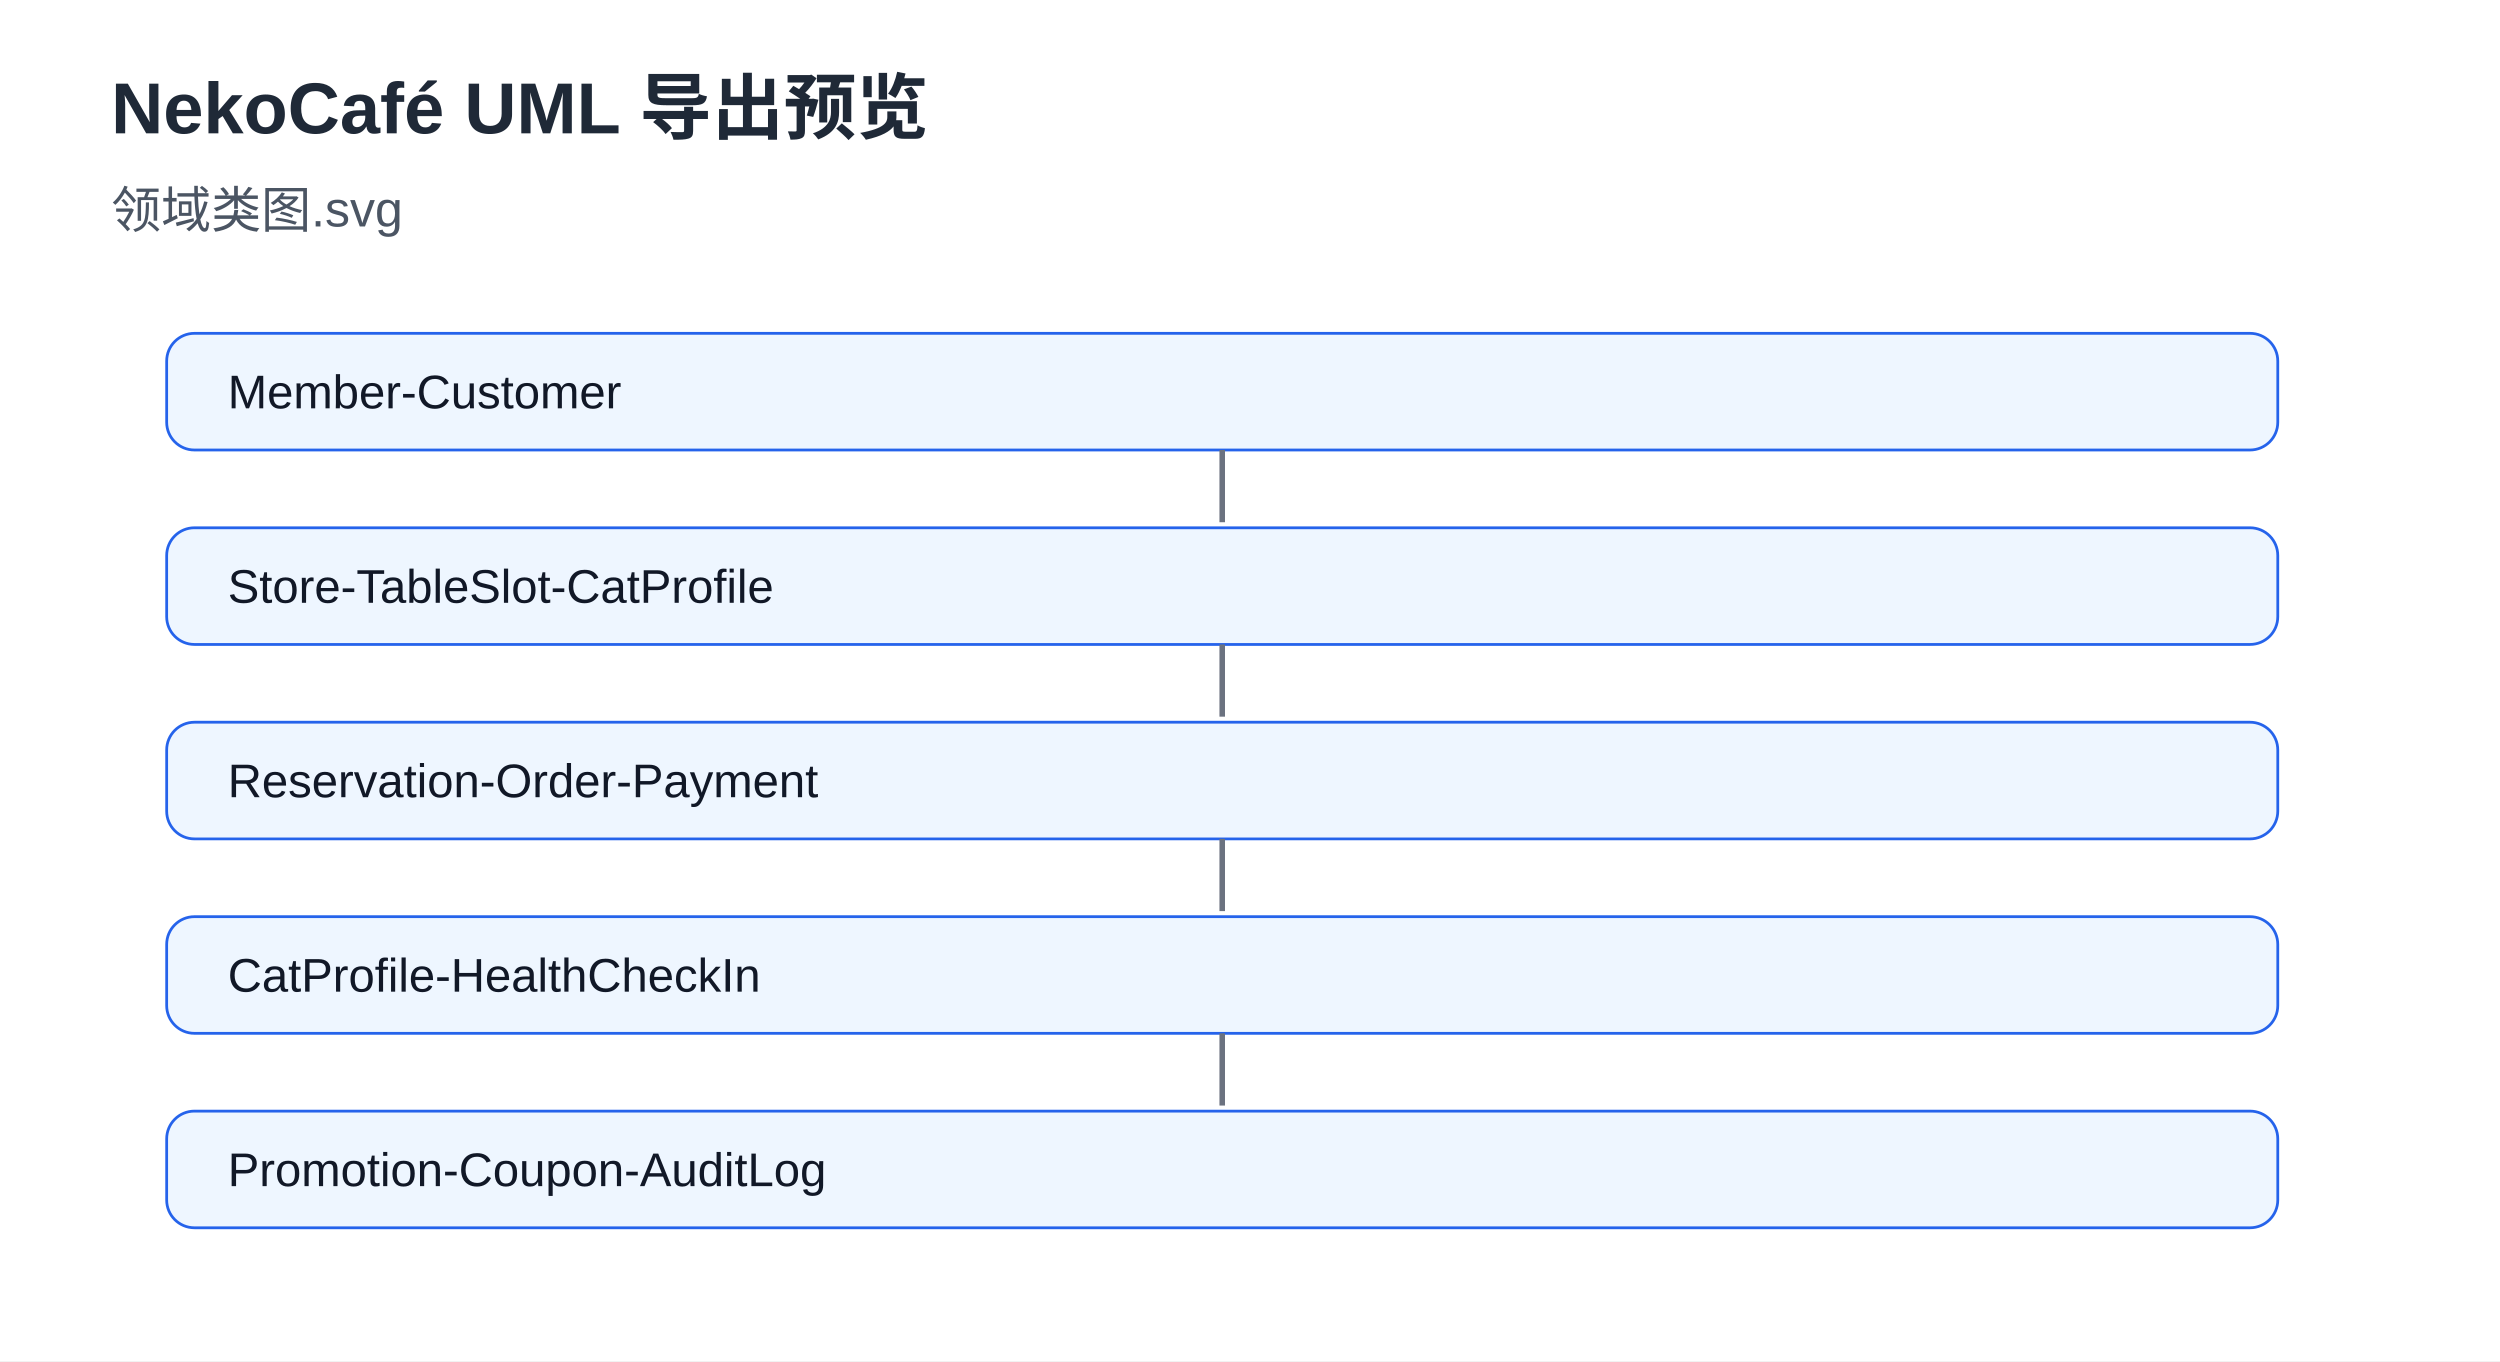
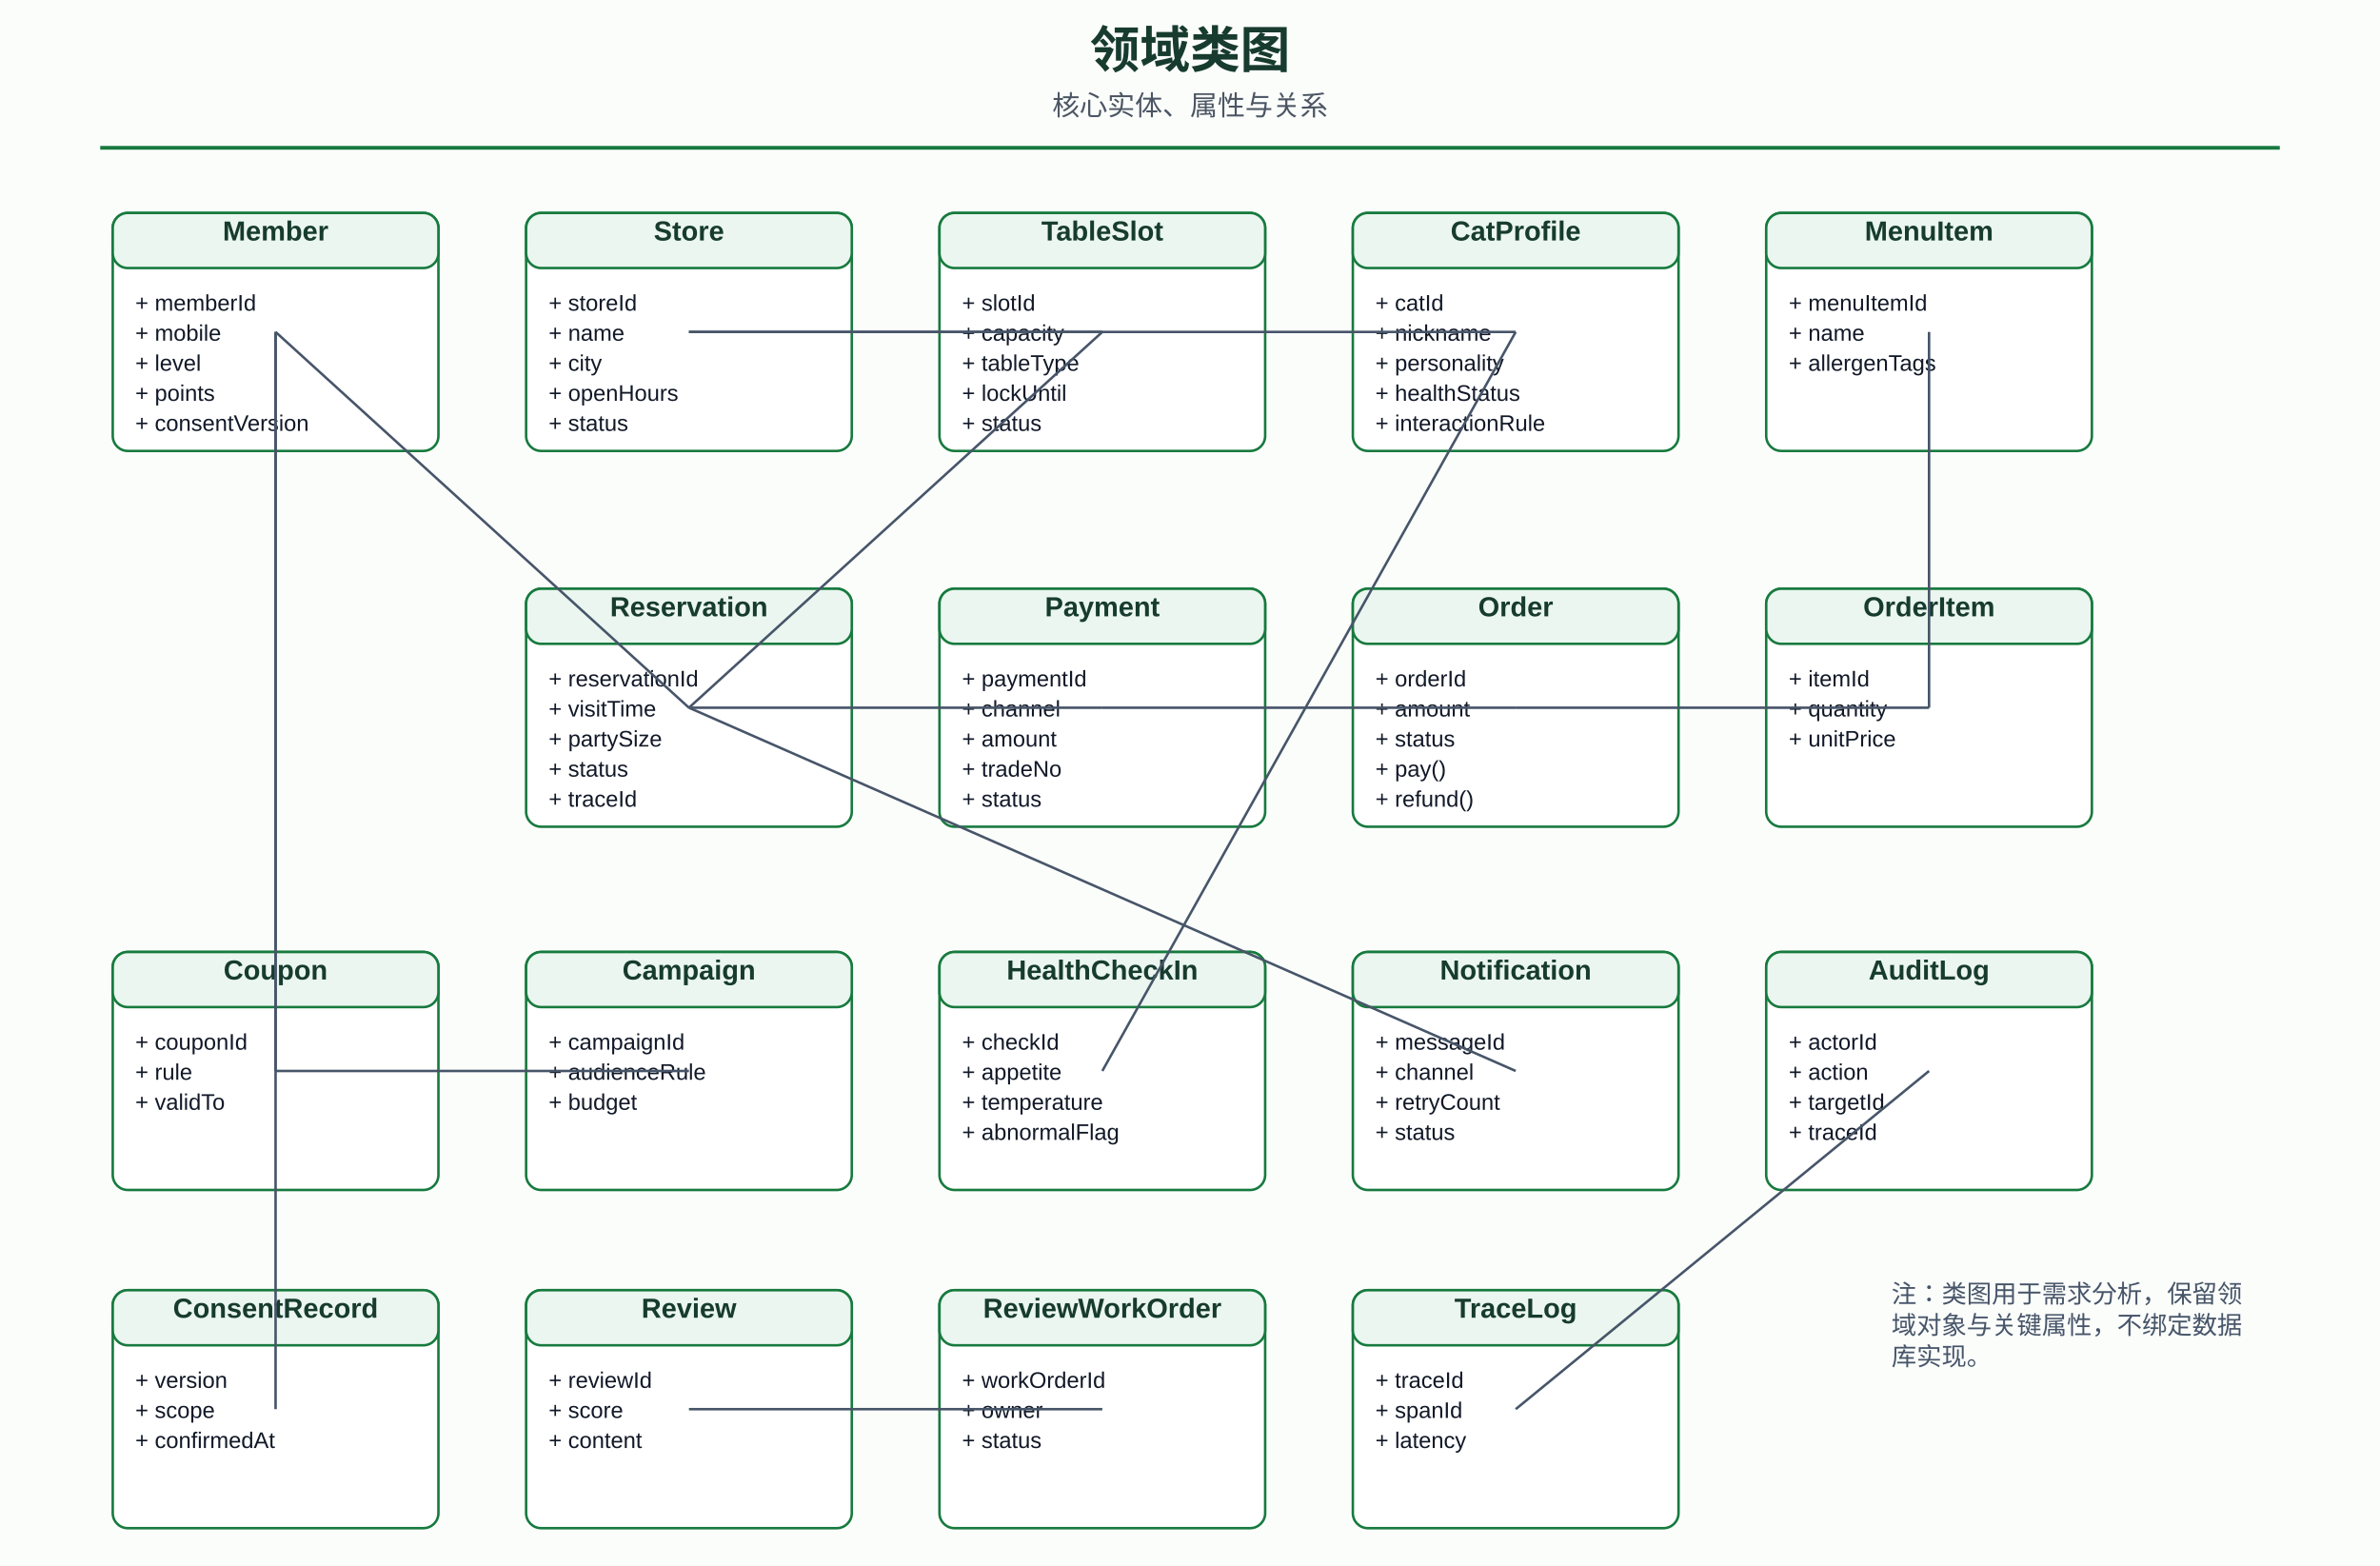
- <svg xmlns="http://www.w3.org/2000/svg" width="900" height="490" viewBox="0 0 900 490">
-   <rect width="100%" height="100%" fill="#ffffff" />
-   <text x="40" y="48" font-family="Microsoft YaHei, Arial" font-size="26" font-weight="700" fill="#1f2937">NekoCafé UML 导出预览</text>
-   <text x="40" y="82" font-family="Microsoft YaHei, Arial" font-size="18" fill="#4b5563">领域类图.svg</text>
-   <rect x="60" y="120" rx="10" ry="10" width="760" height="42" fill="#eef6ff" stroke="#2563eb" />
-   <text x="82" y="147" font-family="Microsoft YaHei, Arial" font-size="17" fill="#111827">Member-Customer</text>
-   <line x1="440" y1="162" x2="440" y2="188" stroke="#6b7280" stroke-width="2" />
-   <rect x="60" y="190" rx="10" ry="10" width="760" height="42" fill="#eef6ff" stroke="#2563eb" />
-   <text x="82" y="217" font-family="Microsoft YaHei, Arial" font-size="17" fill="#111827">Store-TableSlot-CatProfile</text>
-   <line x1="440" y1="232" x2="440" y2="258" stroke="#6b7280" stroke-width="2" />
-   <rect x="60" y="260" rx="10" ry="10" width="760" height="42" fill="#eef6ff" stroke="#2563eb" />
-   <text x="82" y="287" font-family="Microsoft YaHei, Arial" font-size="17" fill="#111827">Reservation-Order-Payment</text>
-   <line x1="440" y1="302" x2="440" y2="328" stroke="#6b7280" stroke-width="2" />
-   <rect x="60" y="330" rx="10" ry="10" width="760" height="42" fill="#eef6ff" stroke="#2563eb" />
-   <text x="82" y="357" font-family="Microsoft YaHei, Arial" font-size="17" fill="#111827">CatProfile-HealthCheckIn</text>
-   <line x1="440" y1="372" x2="440" y2="398" stroke="#6b7280" stroke-width="2" />
-   <rect x="60" y="400" rx="10" ry="10" width="760" height="42" fill="#eef6ff" stroke="#2563eb" />
-   <text x="82" y="427" font-family="Microsoft YaHei, Arial" font-size="17" fill="#111827">Promotion-Coupon-AuditLog</text>
+ <svg xmlns="http://www.w3.org/2000/svg" width="1900" height="1250" viewBox="0 0 1900 1250">
+   <defs>
+     <marker id="arrow" markerWidth="12" markerHeight="12" refX="10" refY="6" orient="auto" markerUnits="strokeWidth">
+       <path d="M2,2 L10,6 L2,10 z" fill="#173B2F" />
+     </marker>
+     <linearGradient id="head" x1="0" y1="0" x2="1" y2="1">
+       <stop offset="0%" stop-color="#F8FCFA" />
+       <stop offset="100%" stop-color="#EAF6EF" />
+     </linearGradient>
+   </defs>
+   <rect width="100%" height="100%" fill="#FBFDFB" />
+   <text x="950.0" y="54" text-anchor="middle" font-family="Microsoft YaHei, Arial" font-size="40" font-weight="800" fill="#173B2F">领域类图</text>
+   <text x="950.0" y="92" text-anchor="middle" font-family="Microsoft YaHei, Arial" font-size="22" fill="#4B5563">核心实体、属性与关系</text>
+   <line x1="80" y1="118" x2="1820" y2="118" stroke="#177A3E" stroke-width="3" />
+   <rect x="90" y="170" width="260" height="190" rx="12" fill="#FFFFFF" stroke="#177A3E" stroke-width="2" />
+   <rect x="90" y="170" width="260" height="44" rx="12" fill="#EAF6EF" stroke="#177A3E" stroke-width="2" />
+   <text x="220.0" y="192.0" text-anchor="middle" font-family="Microsoft YaHei, Arial" font-size="22" font-weight="600" fill="#173B2F">
+     <tspan x="220.0" dy="0">Member</tspan>
+   </text>
+   <text x="108" y="248" text-anchor="start" font-family="Microsoft YaHei, Arial" font-size="18" font-weight="400" fill="#111827">
+     <tspan x="108" dy="0">+ memberId</tspan>
+   </text>
+   <text x="108" y="272" text-anchor="start" font-family="Microsoft YaHei, Arial" font-size="18" font-weight="400" fill="#111827">
+     <tspan x="108" dy="0">+ mobile</tspan>
+   </text>
+   <text x="108" y="296" text-anchor="start" font-family="Microsoft YaHei, Arial" font-size="18" font-weight="400" fill="#111827">
+     <tspan x="108" dy="0">+ level</tspan>
+   </text>
+   <text x="108" y="320" text-anchor="start" font-family="Microsoft YaHei, Arial" font-size="18" font-weight="400" fill="#111827">
+     <tspan x="108" dy="0">+ points</tspan>
+   </text>
+   <text x="108" y="344" text-anchor="start" font-family="Microsoft YaHei, Arial" font-size="18" font-weight="400" fill="#111827">
+     <tspan x="108" dy="0">+ consentVersion</tspan>
+   </text>
+   <rect x="420" y="170" width="260" height="190" rx="12" fill="#FFFFFF" stroke="#177A3E" stroke-width="2" />
+   <rect x="420" y="170" width="260" height="44" rx="12" fill="#EAF6EF" stroke="#177A3E" stroke-width="2" />
+   <text x="550.0" y="192.0" text-anchor="middle" font-family="Microsoft YaHei, Arial" font-size="22" font-weight="600" fill="#173B2F">
+     <tspan x="550.0" dy="0">Store</tspan>
+   </text>
+   <text x="438" y="248" text-anchor="start" font-family="Microsoft YaHei, Arial" font-size="18" font-weight="400" fill="#111827">
+     <tspan x="438" dy="0">+ storeId</tspan>
+   </text>
+   <text x="438" y="272" text-anchor="start" font-family="Microsoft YaHei, Arial" font-size="18" font-weight="400" fill="#111827">
+     <tspan x="438" dy="0">+ name</tspan>
+   </text>
+   <text x="438" y="296" text-anchor="start" font-family="Microsoft YaHei, Arial" font-size="18" font-weight="400" fill="#111827">
+     <tspan x="438" dy="0">+ city</tspan>
+   </text>
+   <text x="438" y="320" text-anchor="start" font-family="Microsoft YaHei, Arial" font-size="18" font-weight="400" fill="#111827">
+     <tspan x="438" dy="0">+ openHours</tspan>
+   </text>
+   <text x="438" y="344" text-anchor="start" font-family="Microsoft YaHei, Arial" font-size="18" font-weight="400" fill="#111827">
+     <tspan x="438" dy="0">+ status</tspan>
+   </text>
+   <rect x="750" y="170" width="260" height="190" rx="12" fill="#FFFFFF" stroke="#177A3E" stroke-width="2" />
+   <rect x="750" y="170" width="260" height="44" rx="12" fill="#EAF6EF" stroke="#177A3E" stroke-width="2" />
+   <text x="880.0" y="192.0" text-anchor="middle" font-family="Microsoft YaHei, Arial" font-size="22" font-weight="600" fill="#173B2F">
+     <tspan x="880.0" dy="0">TableSlot</tspan>
+   </text>
+   <text x="768" y="248" text-anchor="start" font-family="Microsoft YaHei, Arial" font-size="18" font-weight="400" fill="#111827">
+     <tspan x="768" dy="0">+ slotId</tspan>
+   </text>
+   <text x="768" y="272" text-anchor="start" font-family="Microsoft YaHei, Arial" font-size="18" font-weight="400" fill="#111827">
+     <tspan x="768" dy="0">+ capacity</tspan>
+   </text>
+   <text x="768" y="296" text-anchor="start" font-family="Microsoft YaHei, Arial" font-size="18" font-weight="400" fill="#111827">
+     <tspan x="768" dy="0">+ tableType</tspan>
+   </text>
+   <text x="768" y="320" text-anchor="start" font-family="Microsoft YaHei, Arial" font-size="18" font-weight="400" fill="#111827">
+     <tspan x="768" dy="0">+ lockUntil</tspan>
+   </text>
+   <text x="768" y="344" text-anchor="start" font-family="Microsoft YaHei, Arial" font-size="18" font-weight="400" fill="#111827">
+     <tspan x="768" dy="0">+ status</tspan>
+   </text>
+   <rect x="1080" y="170" width="260" height="190" rx="12" fill="#FFFFFF" stroke="#177A3E" stroke-width="2" />
+   <rect x="1080" y="170" width="260" height="44" rx="12" fill="#EAF6EF" stroke="#177A3E" stroke-width="2" />
+   <text x="1210.0" y="192.0" text-anchor="middle" font-family="Microsoft YaHei, Arial" font-size="22" font-weight="600" fill="#173B2F">
+     <tspan x="1210.0" dy="0">CatProfile</tspan>
+   </text>
+   <text x="1098" y="248" text-anchor="start" font-family="Microsoft YaHei, Arial" font-size="18" font-weight="400" fill="#111827">
+     <tspan x="1098" dy="0">+ catId</tspan>
+   </text>
+   <text x="1098" y="272" text-anchor="start" font-family="Microsoft YaHei, Arial" font-size="18" font-weight="400" fill="#111827">
+     <tspan x="1098" dy="0">+ nickname</tspan>
+   </text>
+   <text x="1098" y="296" text-anchor="start" font-family="Microsoft YaHei, Arial" font-size="18" font-weight="400" fill="#111827">
+     <tspan x="1098" dy="0">+ personality</tspan>
+   </text>
+   <text x="1098" y="320" text-anchor="start" font-family="Microsoft YaHei, Arial" font-size="18" font-weight="400" fill="#111827">
+     <tspan x="1098" dy="0">+ healthStatus</tspan>
+   </text>
+   <text x="1098" y="344" text-anchor="start" font-family="Microsoft YaHei, Arial" font-size="18" font-weight="400" fill="#111827">
+     <tspan x="1098" dy="0">+ interactionRule</tspan>
+   </text>
+   <rect x="420" y="470" width="260" height="190" rx="12" fill="#FFFFFF" stroke="#177A3E" stroke-width="2" />
+   <rect x="420" y="470" width="260" height="44" rx="12" fill="#EAF6EF" stroke="#177A3E" stroke-width="2" />
+   <text x="550.0" y="492.0" text-anchor="middle" font-family="Microsoft YaHei, Arial" font-size="22" font-weight="600" fill="#173B2F">
+     <tspan x="550.0" dy="0">Reservation</tspan>
+   </text>
+   <text x="438" y="548" text-anchor="start" font-family="Microsoft YaHei, Arial" font-size="18" font-weight="400" fill="#111827">
+     <tspan x="438" dy="0">+ reservationId</tspan>
+   </text>
+   <text x="438" y="572" text-anchor="start" font-family="Microsoft YaHei, Arial" font-size="18" font-weight="400" fill="#111827">
+     <tspan x="438" dy="0">+ visitTime</tspan>
+   </text>
+   <text x="438" y="596" text-anchor="start" font-family="Microsoft YaHei, Arial" font-size="18" font-weight="400" fill="#111827">
+     <tspan x="438" dy="0">+ partySize</tspan>
+   </text>
+   <text x="438" y="620" text-anchor="start" font-family="Microsoft YaHei, Arial" font-size="18" font-weight="400" fill="#111827">
+     <tspan x="438" dy="0">+ status</tspan>
+   </text>
+   <text x="438" y="644" text-anchor="start" font-family="Microsoft YaHei, Arial" font-size="18" font-weight="400" fill="#111827">
+     <tspan x="438" dy="0">+ traceId</tspan>
+   </text>
+   <rect x="750" y="470" width="260" height="190" rx="12" fill="#FFFFFF" stroke="#177A3E" stroke-width="2" />
+   <rect x="750" y="470" width="260" height="44" rx="12" fill="#EAF6EF" stroke="#177A3E" stroke-width="2" />
+   <text x="880.0" y="492.0" text-anchor="middle" font-family="Microsoft YaHei, Arial" font-size="22" font-weight="600" fill="#173B2F">
+     <tspan x="880.0" dy="0">Payment</tspan>
+   </text>
+   <text x="768" y="548" text-anchor="start" font-family="Microsoft YaHei, Arial" font-size="18" font-weight="400" fill="#111827">
+     <tspan x="768" dy="0">+ paymentId</tspan>
+   </text>
+   <text x="768" y="572" text-anchor="start" font-family="Microsoft YaHei, Arial" font-size="18" font-weight="400" fill="#111827">
+     <tspan x="768" dy="0">+ channel</tspan>
+   </text>
+   <text x="768" y="596" text-anchor="start" font-family="Microsoft YaHei, Arial" font-size="18" font-weight="400" fill="#111827">
+     <tspan x="768" dy="0">+ amount</tspan>
+   </text>
+   <text x="768" y="620" text-anchor="start" font-family="Microsoft YaHei, Arial" font-size="18" font-weight="400" fill="#111827">
+     <tspan x="768" dy="0">+ tradeNo</tspan>
+   </text>
+   <text x="768" y="644" text-anchor="start" font-family="Microsoft YaHei, Arial" font-size="18" font-weight="400" fill="#111827">
+     <tspan x="768" dy="0">+ status</tspan>
+   </text>
+   <rect x="1080" y="470" width="260" height="190" rx="12" fill="#FFFFFF" stroke="#177A3E" stroke-width="2" />
+   <rect x="1080" y="470" width="260" height="44" rx="12" fill="#EAF6EF" stroke="#177A3E" stroke-width="2" />
+   <text x="1210.0" y="492.0" text-anchor="middle" font-family="Microsoft YaHei, Arial" font-size="22" font-weight="600" fill="#173B2F">
+     <tspan x="1210.0" dy="0">Order</tspan>
+   </text>
+   <text x="1098" y="548" text-anchor="start" font-family="Microsoft YaHei, Arial" font-size="18" font-weight="400" fill="#111827">
+     <tspan x="1098" dy="0">+ orderId</tspan>
+   </text>
+   <text x="1098" y="572" text-anchor="start" font-family="Microsoft YaHei, Arial" font-size="18" font-weight="400" fill="#111827">
+     <tspan x="1098" dy="0">+ amount</tspan>
+   </text>
+   <text x="1098" y="596" text-anchor="start" font-family="Microsoft YaHei, Arial" font-size="18" font-weight="400" fill="#111827">
+     <tspan x="1098" dy="0">+ status</tspan>
+   </text>
+   <text x="1098" y="620" text-anchor="start" font-family="Microsoft YaHei, Arial" font-size="18" font-weight="400" fill="#111827">
+     <tspan x="1098" dy="0">+ pay()</tspan>
+   </text>
+   <text x="1098" y="644" text-anchor="start" font-family="Microsoft YaHei, Arial" font-size="18" font-weight="400" fill="#111827">
+     <tspan x="1098" dy="0">+ refund()</tspan>
+   </text>
+   <rect x="1410" y="470" width="260" height="190" rx="12" fill="#FFFFFF" stroke="#177A3E" stroke-width="2" />
+   <rect x="1410" y="470" width="260" height="44" rx="12" fill="#EAF6EF" stroke="#177A3E" stroke-width="2" />
+   <text x="1540.0" y="492.0" text-anchor="middle" font-family="Microsoft YaHei, Arial" font-size="22" font-weight="600" fill="#173B2F">
+     <tspan x="1540.0" dy="0">OrderItem</tspan>
+   </text>
+   <text x="1428" y="548" text-anchor="start" font-family="Microsoft YaHei, Arial" font-size="18" font-weight="400" fill="#111827">
+     <tspan x="1428" dy="0">+ itemId</tspan>
+   </text>
+   <text x="1428" y="572" text-anchor="start" font-family="Microsoft YaHei, Arial" font-size="18" font-weight="400" fill="#111827">
+     <tspan x="1428" dy="0">+ quantity</tspan>
+   </text>
+   <text x="1428" y="596" text-anchor="start" font-family="Microsoft YaHei, Arial" font-size="18" font-weight="400" fill="#111827">
+     <tspan x="1428" dy="0">+ unitPrice</tspan>
+   </text>
+   <rect x="1410" y="170" width="260" height="190" rx="12" fill="#FFFFFF" stroke="#177A3E" stroke-width="2" />
+   <rect x="1410" y="170" width="260" height="44" rx="12" fill="#EAF6EF" stroke="#177A3E" stroke-width="2" />
+   <text x="1540.0" y="192.0" text-anchor="middle" font-family="Microsoft YaHei, Arial" font-size="22" font-weight="600" fill="#173B2F">
+     <tspan x="1540.0" dy="0">MenuItem</tspan>
+   </text>
+   <text x="1428" y="248" text-anchor="start" font-family="Microsoft YaHei, Arial" font-size="18" font-weight="400" fill="#111827">
+     <tspan x="1428" dy="0">+ menuItemId</tspan>
+   </text>
+   <text x="1428" y="272" text-anchor="start" font-family="Microsoft YaHei, Arial" font-size="18" font-weight="400" fill="#111827">
+     <tspan x="1428" dy="0">+ name</tspan>
+   </text>
+   <text x="1428" y="296" text-anchor="start" font-family="Microsoft YaHei, Arial" font-size="18" font-weight="400" fill="#111827">
+     <tspan x="1428" dy="0">+ allergenTags</tspan>
+   </text>
+   <rect x="90" y="760" width="260" height="190" rx="12" fill="#FFFFFF" stroke="#177A3E" stroke-width="2" />
+   <rect x="90" y="760" width="260" height="44" rx="12" fill="#EAF6EF" stroke="#177A3E" stroke-width="2" />
+   <text x="220.0" y="782.0" text-anchor="middle" font-family="Microsoft YaHei, Arial" font-size="22" font-weight="600" fill="#173B2F">
+     <tspan x="220.0" dy="0">Coupon</tspan>
+   </text>
+   <text x="108" y="838" text-anchor="start" font-family="Microsoft YaHei, Arial" font-size="18" font-weight="400" fill="#111827">
+     <tspan x="108" dy="0">+ couponId</tspan>
+   </text>
+   <text x="108" y="862" text-anchor="start" font-family="Microsoft YaHei, Arial" font-size="18" font-weight="400" fill="#111827">
+     <tspan x="108" dy="0">+ rule</tspan>
+   </text>
+   <text x="108" y="886" text-anchor="start" font-family="Microsoft YaHei, Arial" font-size="18" font-weight="400" fill="#111827">
+     <tspan x="108" dy="0">+ validTo</tspan>
+   </text>
+   <rect x="420" y="760" width="260" height="190" rx="12" fill="#FFFFFF" stroke="#177A3E" stroke-width="2" />
+   <rect x="420" y="760" width="260" height="44" rx="12" fill="#EAF6EF" stroke="#177A3E" stroke-width="2" />
+   <text x="550.0" y="782.0" text-anchor="middle" font-family="Microsoft YaHei, Arial" font-size="22" font-weight="600" fill="#173B2F">
+     <tspan x="550.0" dy="0">Campaign</tspan>
+   </text>
+   <text x="438" y="838" text-anchor="start" font-family="Microsoft YaHei, Arial" font-size="18" font-weight="400" fill="#111827">
+     <tspan x="438" dy="0">+ campaignId</tspan>
+   </text>
+   <text x="438" y="862" text-anchor="start" font-family="Microsoft YaHei, Arial" font-size="18" font-weight="400" fill="#111827">
+     <tspan x="438" dy="0">+ audienceRule</tspan>
+   </text>
+   <text x="438" y="886" text-anchor="start" font-family="Microsoft YaHei, Arial" font-size="18" font-weight="400" fill="#111827">
+     <tspan x="438" dy="0">+ budget</tspan>
+   </text>
+   <rect x="750" y="760" width="260" height="190" rx="12" fill="#FFFFFF" stroke="#177A3E" stroke-width="2" />
+   <rect x="750" y="760" width="260" height="44" rx="12" fill="#EAF6EF" stroke="#177A3E" stroke-width="2" />
+   <text x="880.0" y="782.0" text-anchor="middle" font-family="Microsoft YaHei, Arial" font-size="22" font-weight="600" fill="#173B2F">
+     <tspan x="880.0" dy="0">HealthCheckIn</tspan>
+   </text>
+   <text x="768" y="838" text-anchor="start" font-family="Microsoft YaHei, Arial" font-size="18" font-weight="400" fill="#111827">
+     <tspan x="768" dy="0">+ checkId</tspan>
+   </text>
+   <text x="768" y="862" text-anchor="start" font-family="Microsoft YaHei, Arial" font-size="18" font-weight="400" fill="#111827">
+     <tspan x="768" dy="0">+ appetite</tspan>
+   </text>
+   <text x="768" y="886" text-anchor="start" font-family="Microsoft YaHei, Arial" font-size="18" font-weight="400" fill="#111827">
+     <tspan x="768" dy="0">+ temperature</tspan>
+   </text>
+   <text x="768" y="910" text-anchor="start" font-family="Microsoft YaHei, Arial" font-size="18" font-weight="400" fill="#111827">
+     <tspan x="768" dy="0">+ abnormalFlag</tspan>
+   </text>
+   <rect x="1080" y="760" width="260" height="190" rx="12" fill="#FFFFFF" stroke="#177A3E" stroke-width="2" />
+   <rect x="1080" y="760" width="260" height="44" rx="12" fill="#EAF6EF" stroke="#177A3E" stroke-width="2" />
+   <text x="1210.0" y="782.0" text-anchor="middle" font-family="Microsoft YaHei, Arial" font-size="22" font-weight="600" fill="#173B2F">
+     <tspan x="1210.0" dy="0">Notification</tspan>
+   </text>
+   <text x="1098" y="838" text-anchor="start" font-family="Microsoft YaHei, Arial" font-size="18" font-weight="400" fill="#111827">
+     <tspan x="1098" dy="0">+ messageId</tspan>
+   </text>
+   <text x="1098" y="862" text-anchor="start" font-family="Microsoft YaHei, Arial" font-size="18" font-weight="400" fill="#111827">
+     <tspan x="1098" dy="0">+ channel</tspan>
+   </text>
+   <text x="1098" y="886" text-anchor="start" font-family="Microsoft YaHei, Arial" font-size="18" font-weight="400" fill="#111827">
+     <tspan x="1098" dy="0">+ retryCount</tspan>
+   </text>
+   <text x="1098" y="910" text-anchor="start" font-family="Microsoft YaHei, Arial" font-size="18" font-weight="400" fill="#111827">
+     <tspan x="1098" dy="0">+ status</tspan>
+   </text>
+   <rect x="1410" y="760" width="260" height="190" rx="12" fill="#FFFFFF" stroke="#177A3E" stroke-width="2" />
+   <rect x="1410" y="760" width="260" height="44" rx="12" fill="#EAF6EF" stroke="#177A3E" stroke-width="2" />
+   <text x="1540.0" y="782.0" text-anchor="middle" font-family="Microsoft YaHei, Arial" font-size="22" font-weight="600" fill="#173B2F">
+     <tspan x="1540.0" dy="0">AuditLog</tspan>
+   </text>
+   <text x="1428" y="838" text-anchor="start" font-family="Microsoft YaHei, Arial" font-size="18" font-weight="400" fill="#111827">
+     <tspan x="1428" dy="0">+ actorId</tspan>
+   </text>
+   <text x="1428" y="862" text-anchor="start" font-family="Microsoft YaHei, Arial" font-size="18" font-weight="400" fill="#111827">
+     <tspan x="1428" dy="0">+ action</tspan>
+   </text>
+   <text x="1428" y="886" text-anchor="start" font-family="Microsoft YaHei, Arial" font-size="18" font-weight="400" fill="#111827">
+     <tspan x="1428" dy="0">+ targetId</tspan>
+   </text>
+   <text x="1428" y="910" text-anchor="start" font-family="Microsoft YaHei, Arial" font-size="18" font-weight="400" fill="#111827">
+     <tspan x="1428" dy="0">+ traceId</tspan>
+   </text>
+   <rect x="420" y="1030" width="260" height="190" rx="12" fill="#FFFFFF" stroke="#177A3E" stroke-width="2" />
+   <rect x="420" y="1030" width="260" height="44" rx="12" fill="#EAF6EF" stroke="#177A3E" stroke-width="2" />
+   <text x="550.0" y="1052.0" text-anchor="middle" font-family="Microsoft YaHei, Arial" font-size="22" font-weight="600" fill="#173B2F">
+     <tspan x="550.0" dy="0">Review</tspan>
+   </text>
+   <text x="438" y="1108" text-anchor="start" font-family="Microsoft YaHei, Arial" font-size="18" font-weight="400" fill="#111827">
+     <tspan x="438" dy="0">+ reviewId</tspan>
+   </text>
+   <text x="438" y="1132" text-anchor="start" font-family="Microsoft YaHei, Arial" font-size="18" font-weight="400" fill="#111827">
+     <tspan x="438" dy="0">+ score</tspan>
+   </text>
+   <text x="438" y="1156" text-anchor="start" font-family="Microsoft YaHei, Arial" font-size="18" font-weight="400" fill="#111827">
+     <tspan x="438" dy="0">+ content</tspan>
+   </text>
+   <rect x="750" y="1030" width="260" height="190" rx="12" fill="#FFFFFF" stroke="#177A3E" stroke-width="2" />
+   <rect x="750" y="1030" width="260" height="44" rx="12" fill="#EAF6EF" stroke="#177A3E" stroke-width="2" />
+   <text x="880.0" y="1052.0" text-anchor="middle" font-family="Microsoft YaHei, Arial" font-size="22" font-weight="600" fill="#173B2F">
+     <tspan x="880.0" dy="0">ReviewWorkOrder</tspan>
+   </text>
+   <text x="768" y="1108" text-anchor="start" font-family="Microsoft YaHei, Arial" font-size="18" font-weight="400" fill="#111827">
+     <tspan x="768" dy="0">+ workOrderId</tspan>
+   </text>
+   <text x="768" y="1132" text-anchor="start" font-family="Microsoft YaHei, Arial" font-size="18" font-weight="400" fill="#111827">
+     <tspan x="768" dy="0">+ owner</tspan>
+   </text>
+   <text x="768" y="1156" text-anchor="start" font-family="Microsoft YaHei, Arial" font-size="18" font-weight="400" fill="#111827">
+     <tspan x="768" dy="0">+ status</tspan>
+   </text>
+   <rect x="1080" y="1030" width="260" height="190" rx="12" fill="#FFFFFF" stroke="#177A3E" stroke-width="2" />
+   <rect x="1080" y="1030" width="260" height="44" rx="12" fill="#EAF6EF" stroke="#177A3E" stroke-width="2" />
+   <text x="1210.0" y="1052.0" text-anchor="middle" font-family="Microsoft YaHei, Arial" font-size="22" font-weight="600" fill="#173B2F">
+     <tspan x="1210.0" dy="0">TraceLog</tspan>
+   </text>
+   <text x="1098" y="1108" text-anchor="start" font-family="Microsoft YaHei, Arial" font-size="18" font-weight="400" fill="#111827">
+     <tspan x="1098" dy="0">+ traceId</tspan>
+   </text>
+   <text x="1098" y="1132" text-anchor="start" font-family="Microsoft YaHei, Arial" font-size="18" font-weight="400" fill="#111827">
+     <tspan x="1098" dy="0">+ spanId</tspan>
+   </text>
+   <text x="1098" y="1156" text-anchor="start" font-family="Microsoft YaHei, Arial" font-size="18" font-weight="400" fill="#111827">
+     <tspan x="1098" dy="0">+ latency</tspan>
+   </text>
+   <rect x="90" y="1030" width="260" height="190" rx="12" fill="#FFFFFF" stroke="#177A3E" stroke-width="2" />
+   <rect x="90" y="1030" width="260" height="44" rx="12" fill="#EAF6EF" stroke="#177A3E" stroke-width="2" />
+   <text x="220.0" y="1052.0" text-anchor="middle" font-family="Microsoft YaHei, Arial" font-size="22" font-weight="600" fill="#173B2F">
+     <tspan x="220.0" dy="0">ConsentRecord</tspan>
+   </text>
+   <text x="108" y="1108" text-anchor="start" font-family="Microsoft YaHei, Arial" font-size="18" font-weight="400" fill="#111827">
+     <tspan x="108" dy="0">+ version</tspan>
+   </text>
+   <text x="108" y="1132" text-anchor="start" font-family="Microsoft YaHei, Arial" font-size="18" font-weight="400" fill="#111827">
+     <tspan x="108" dy="0">+ scope</tspan>
+   </text>
+   <text x="108" y="1156" text-anchor="start" font-family="Microsoft YaHei, Arial" font-size="18" font-weight="400" fill="#111827">
+     <tspan x="108" dy="0">+ confirmedAt</tspan>
+   </text>
+   <line x1="220" y1="265" x2="550" y2="565" stroke="#475569" stroke-width="2" />
+   <line x1="550" y1="265" x2="880" y2="265" stroke="#475569" stroke-width="2" />
+   <line x1="550" y1="265" x2="1210" y2="265" stroke="#475569" stroke-width="2" />
+   <line x1="550" y1="565" x2="880" y2="265" stroke="#475569" stroke-width="2" />
+   <line x1="550" y1="565" x2="880" y2="565" stroke="#475569" stroke-width="2" />
+   <line x1="550" y1="565" x2="1210" y2="855" stroke="#475569" stroke-width="2" />
+   <line x1="1210" y1="565" x2="880" y2="565" stroke="#475569" stroke-width="2" />
+   <line x1="1210" y1="565" x2="1540" y2="565" stroke="#475569" stroke-width="2" />
+   <line x1="1540" y1="565" x2="1540" y2="265" stroke="#475569" stroke-width="2" />
+   <line x1="220" y1="265" x2="220" y2="855" stroke="#475569" stroke-width="2" />
+   <line x1="550" y1="855" x2="220" y2="855" stroke="#475569" stroke-width="2" />
+   <line x1="1210" y1="265" x2="880" y2="855" stroke="#475569" stroke-width="2" />
+   <line x1="1540" y1="855" x2="1210" y2="1125" stroke="#475569" stroke-width="2" />
+   <line x1="550" y1="1125" x2="880" y2="1125" stroke="#475569" stroke-width="2" />
+   <line x1="220" y1="265" x2="220" y2="1125" stroke="#475569" stroke-width="2" />
+   <text x="1510" y="1040" text-anchor="start" font-family="Microsoft YaHei, Arial" font-size="20" font-weight="400" fill="#475569">
+     <tspan x="1510" dy="0">注：类图用于需求分析，保留领</tspan>
+     <tspan x="1510" dy="25.0">域对象与关键属性，不绑定数据</tspan>
+     <tspan x="1510" dy="25.0">库实现。</tspan>
+   </text>
</svg>
